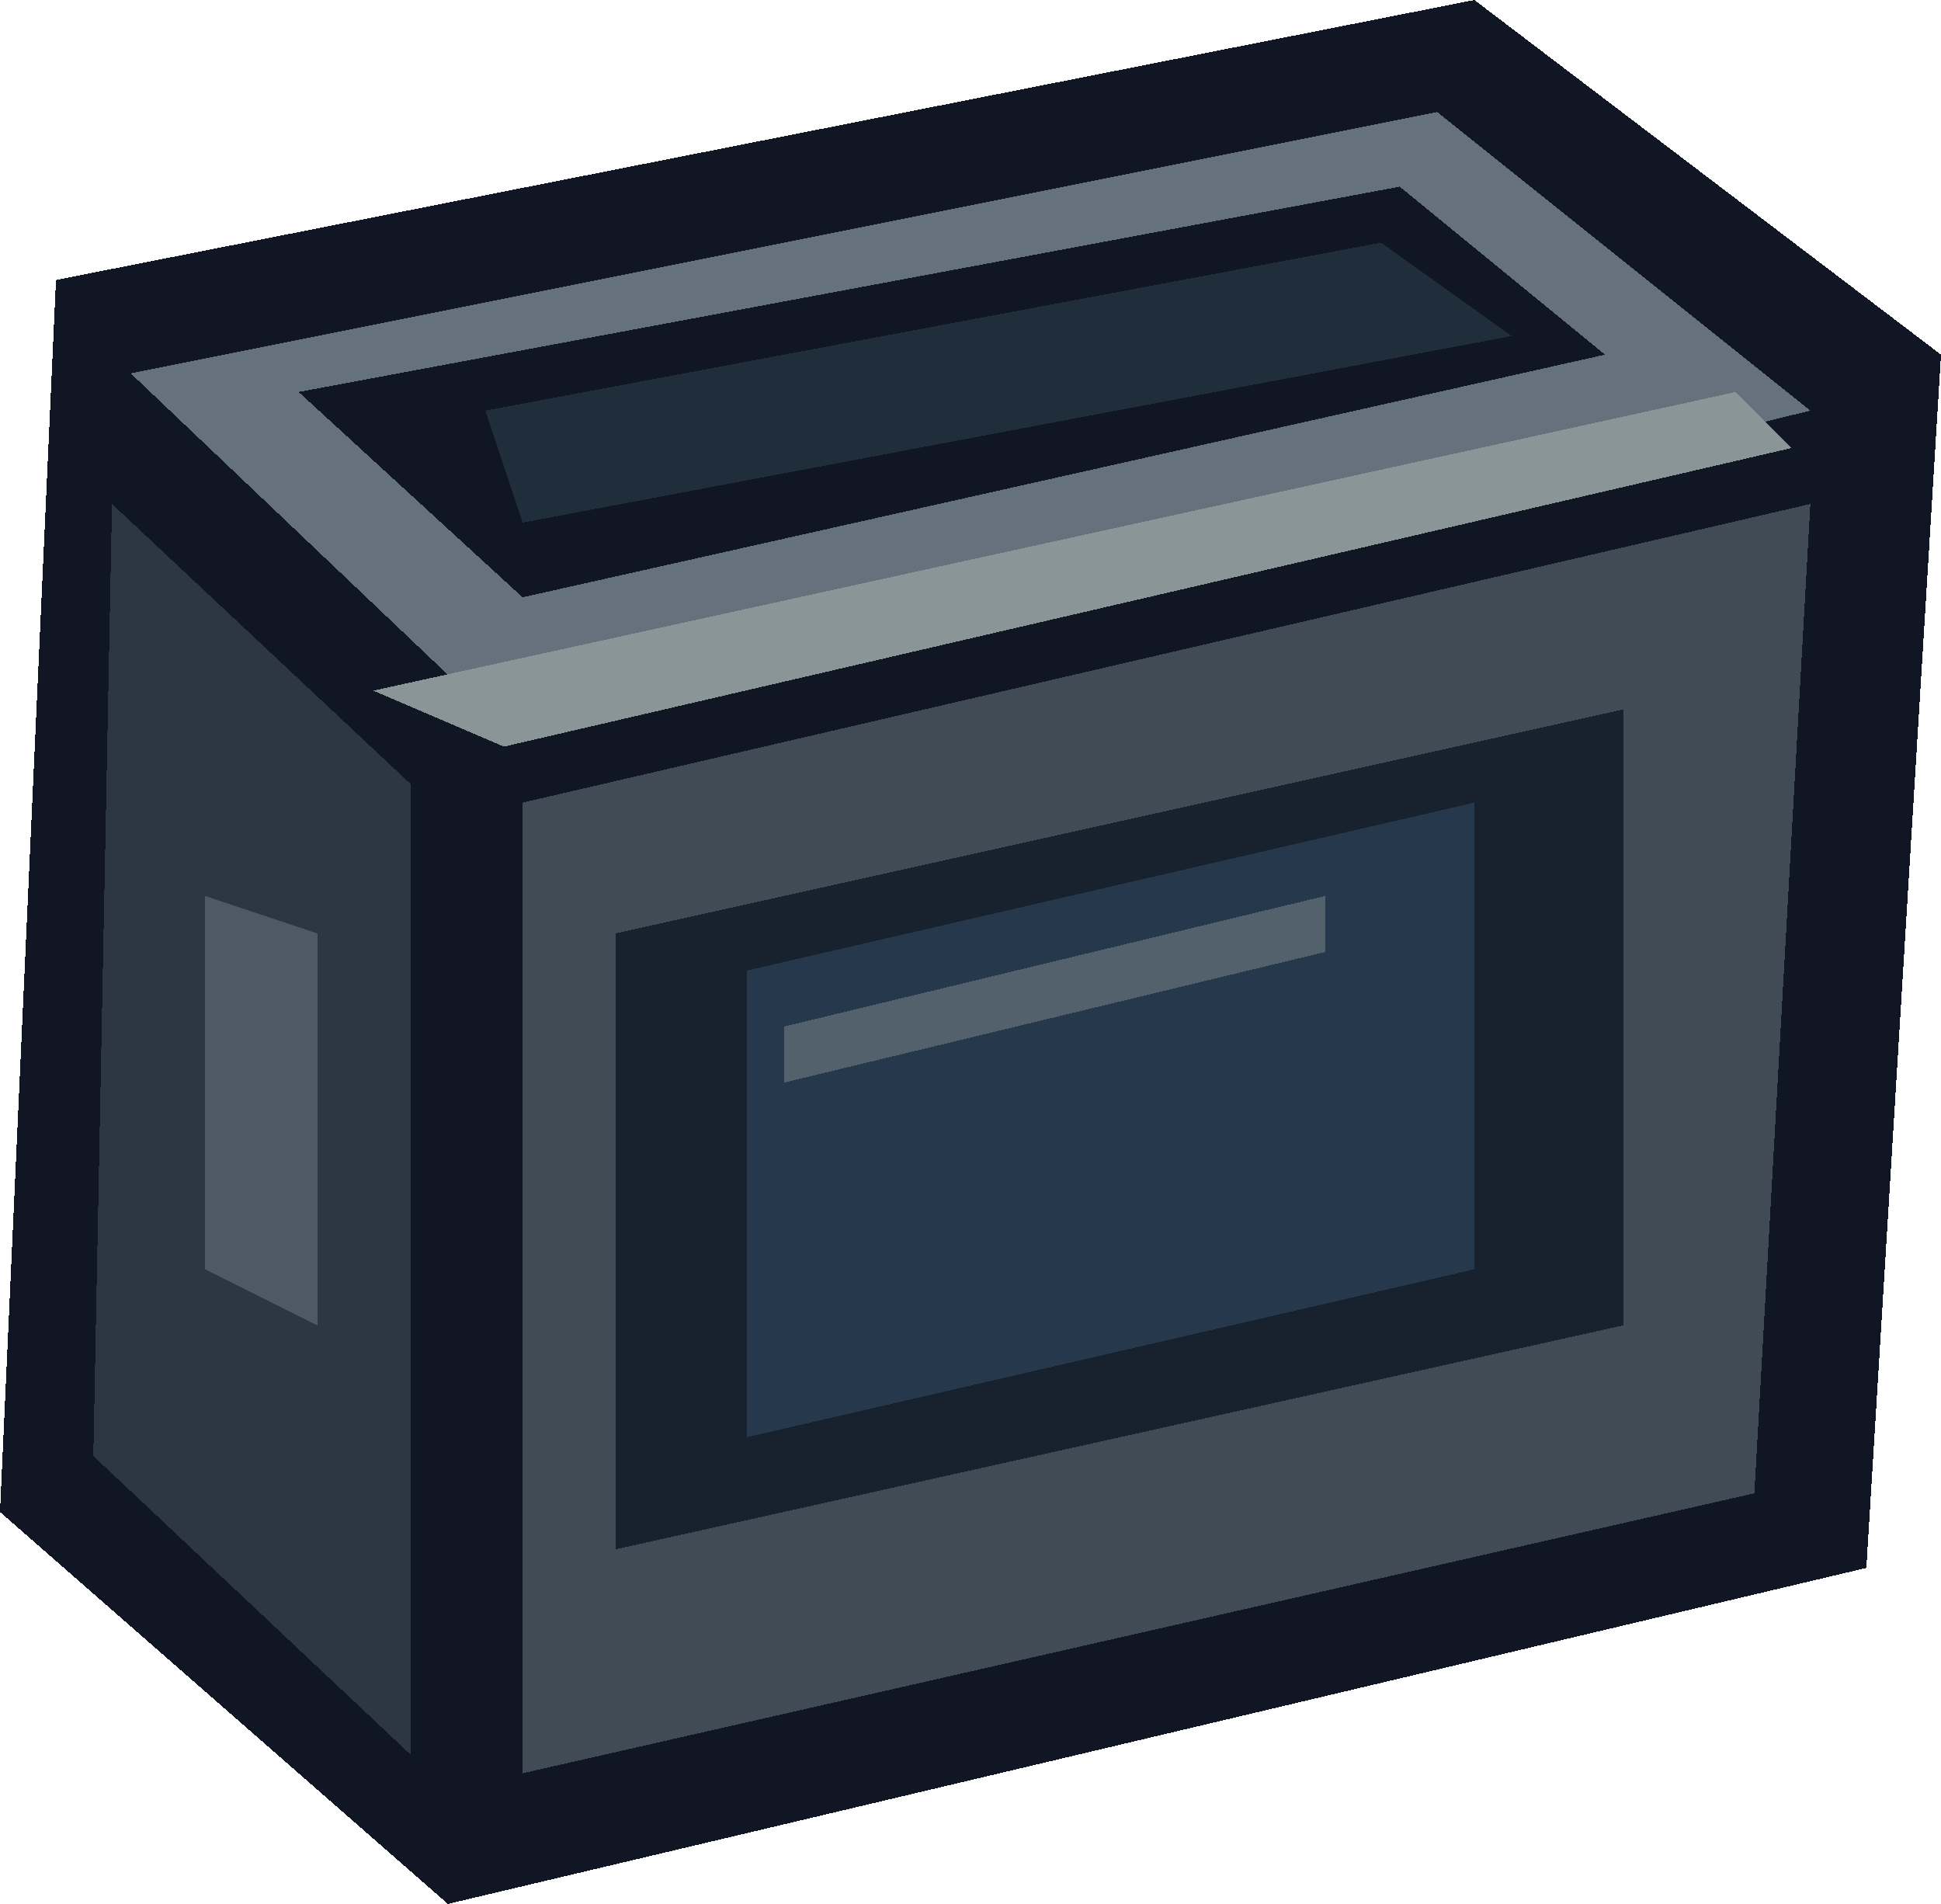
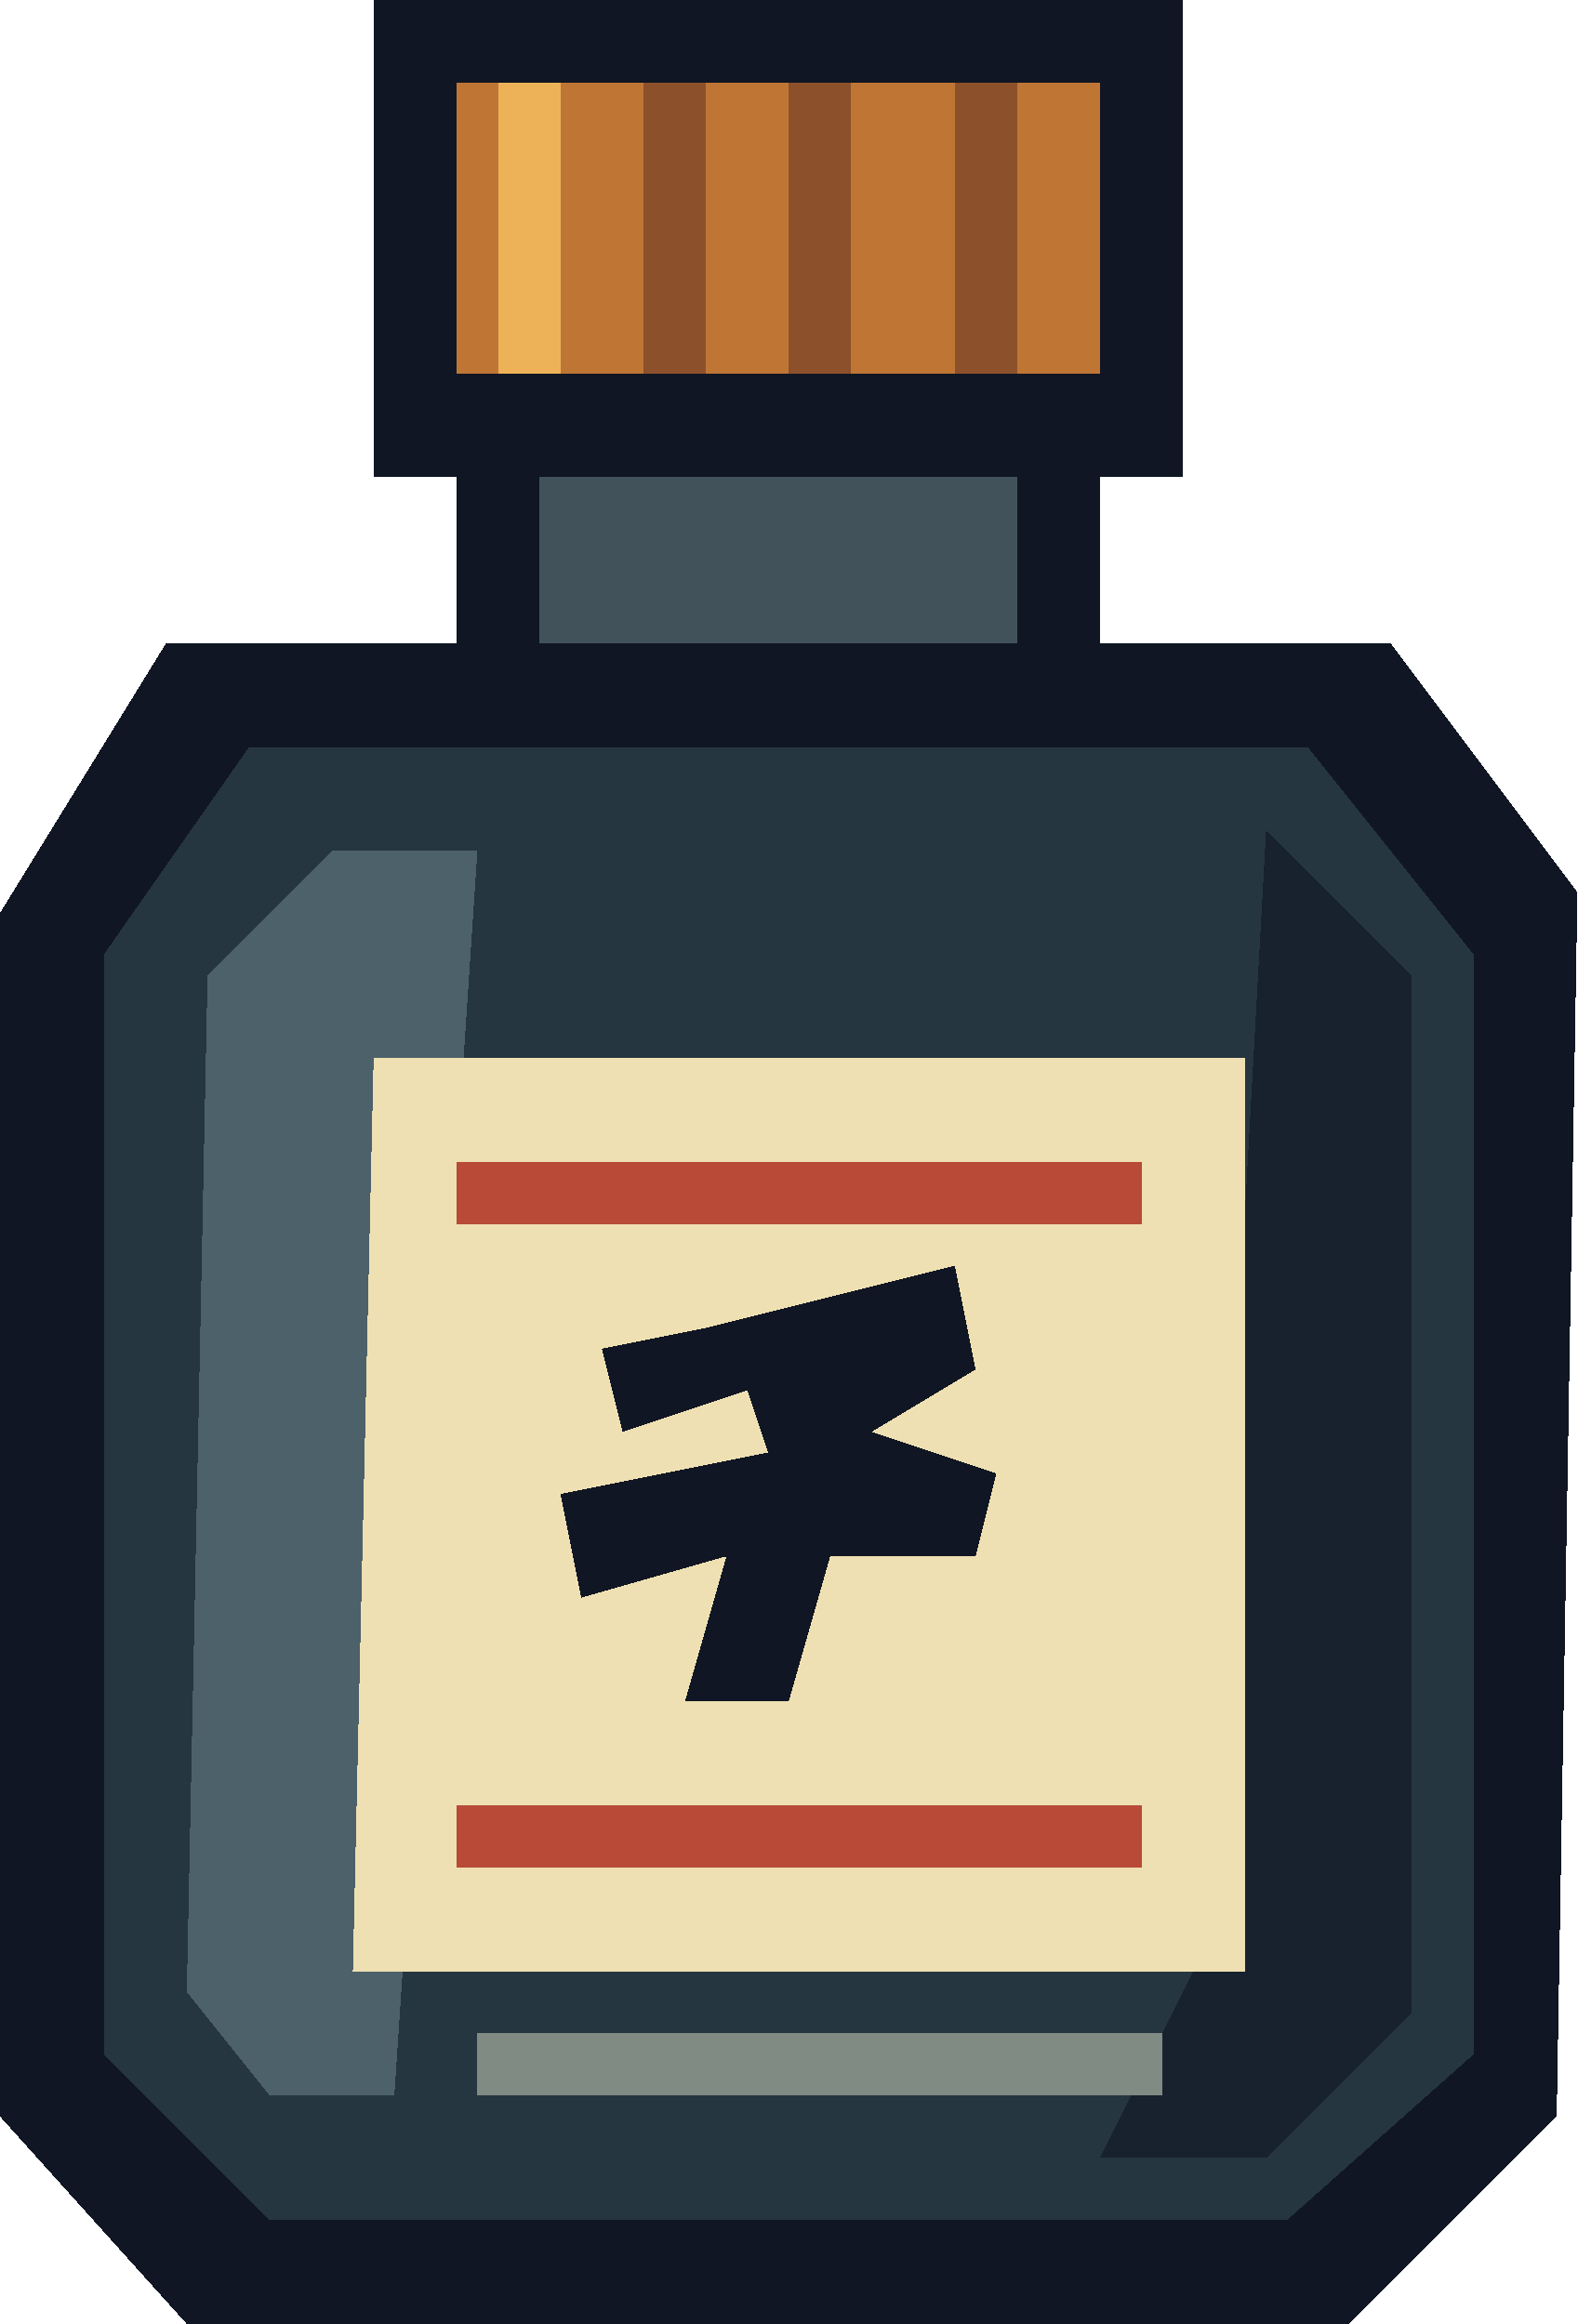
- <svg xmlns="http://www.w3.org/2000/svg" width="104" height="102" viewBox="12 14 104 102" shape-rendering="crispEdges">
-   <path d="M15 29L91 14L116 33L112 98L36 116L12 95Z" fill="#101623" />
-   <path d="M19 34L89 20L109 36L39 53Z" fill="#65717c" />
-   <path d="M18 41L34 56V108L17 92Z" fill="#2d3744" />
-   <path d="M40 57L109 41L106 94L40 109Z" fill="#414b55" />
-   <path d="M28 35L87 24L98 33L40 46Z" fill="#101623" />
-   <path d="M38 36L86 27L93 32L40 42Z" fill="#202e3b" />
-   <path d="M45 64L99 52L99 85L45 97Z" fill="#18222f" />
-   <path d="M52 66L91 57L91 82L52 91Z" fill="#25384c" />
-   <path d="M54 69L83 62L83 65L54 72Z" fill="#52616b" />
-   <path d="M32 51L39 54L108 38L105 35Z" fill="#8a9598" />
-   <path d="M23 62L29 64V85L23 82Z" fill="#4d5965" />
+ <svg xmlns="http://www.w3.org/2000/svg" width="76" height="112" viewBox="27 9 76 112" shape-rendering="crispEdges">
+   <path d="M45 9H84V32H80V40L94 40L103 52L102 111L92 121H36L27 111V53L35 40H49V32H45Z" fill="#101623" />
+   <rect x="49" y="13" width="31" height="14" fill="#bf7635" />
+   <rect x="51" y="13" width="3" height="14" fill="#edb257" />
+   <rect x="58" y="13" width="3" height="14" fill="#8c512b" />
+   <rect x="65" y="13" width="3" height="14" fill="#8c512b" />
+   <rect x="73" y="13" width="3" height="14" fill="#8c512b" />
+   <rect x="53" y="32" width="23" height="8" fill="#42525b" />
+   <path d="M39 45H90L98 55V108L89 116H40L32 108V55Z" fill="#263640" />
+   <path d="M37 56L43 50H50L46 110H40L36 105Z" fill="#4c616a" />
+   <path d="M88 49L95 56V106L88 113H80L85 103Z" fill="#17222e" />
+   <path d="M45 60H87V104H44Z" fill="#eee0b2" />
+   <rect x="49" y="65" width="33" height="3" fill="#b84a37" />
+   <rect x="49" y="96" width="33" height="3" fill="#b84a37" />
+   <path d="M61 73L73 70L74 75L69 78L75 80L74 84L67 84L65 91L60 91L62 84L55 86L54 81L64 79L63 76L57 78L56 74Z" fill="#101623" />
+   <rect x="50" y="107" width="33" height="3" fill="#7f8b83" />
</svg>
